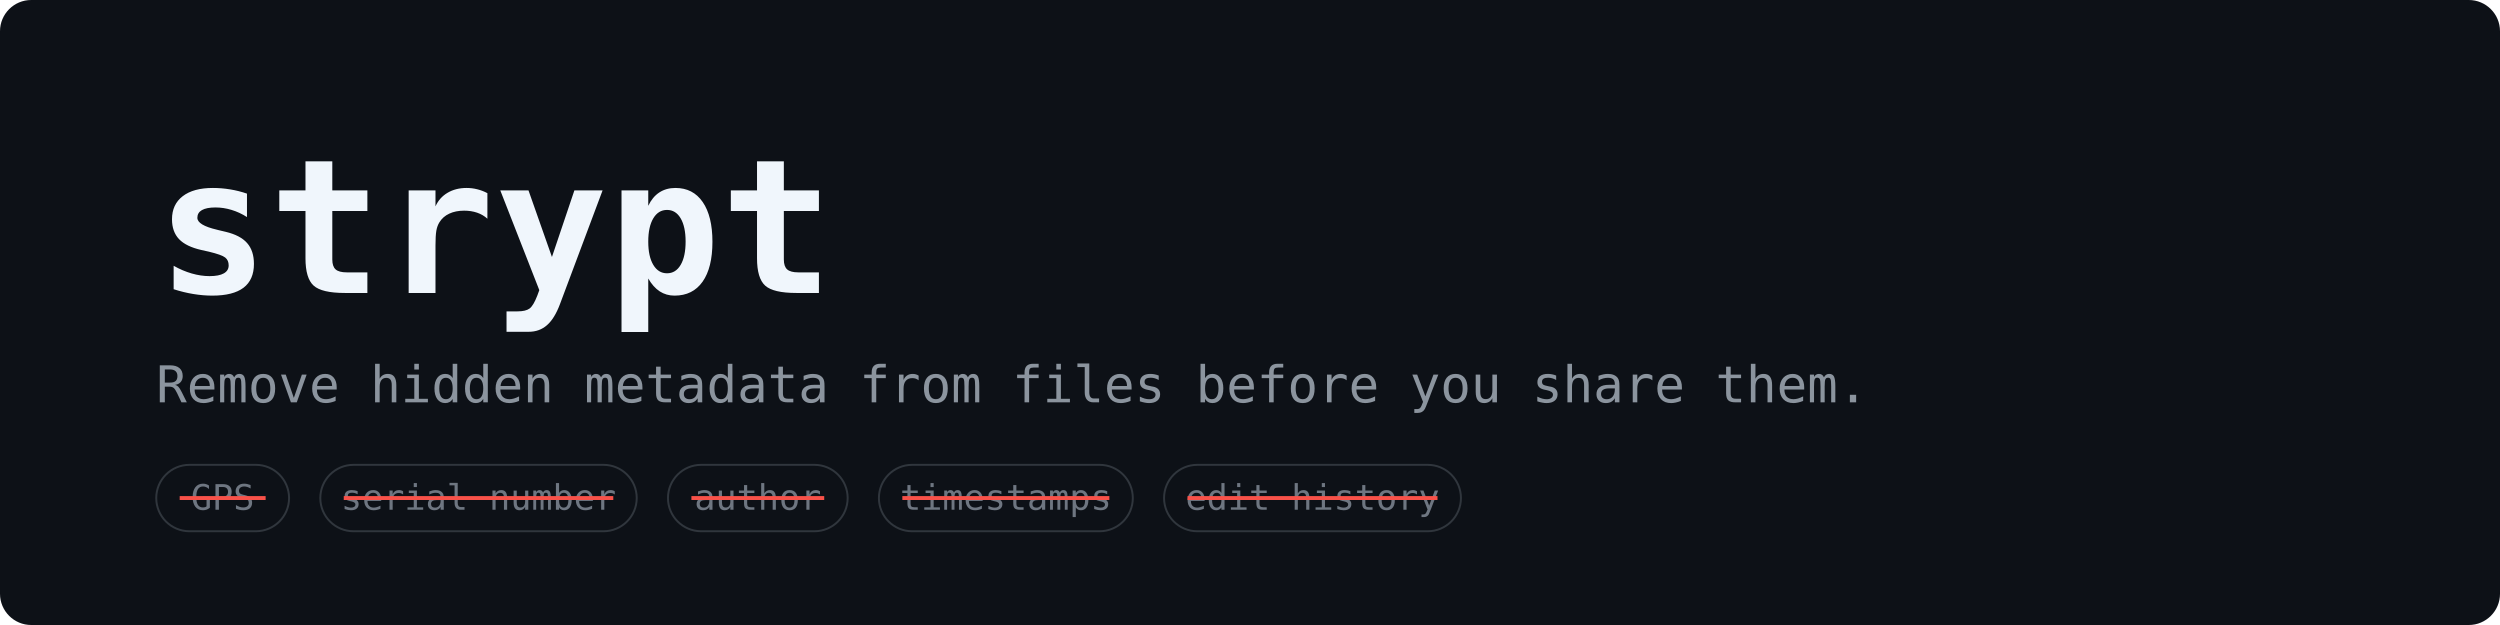
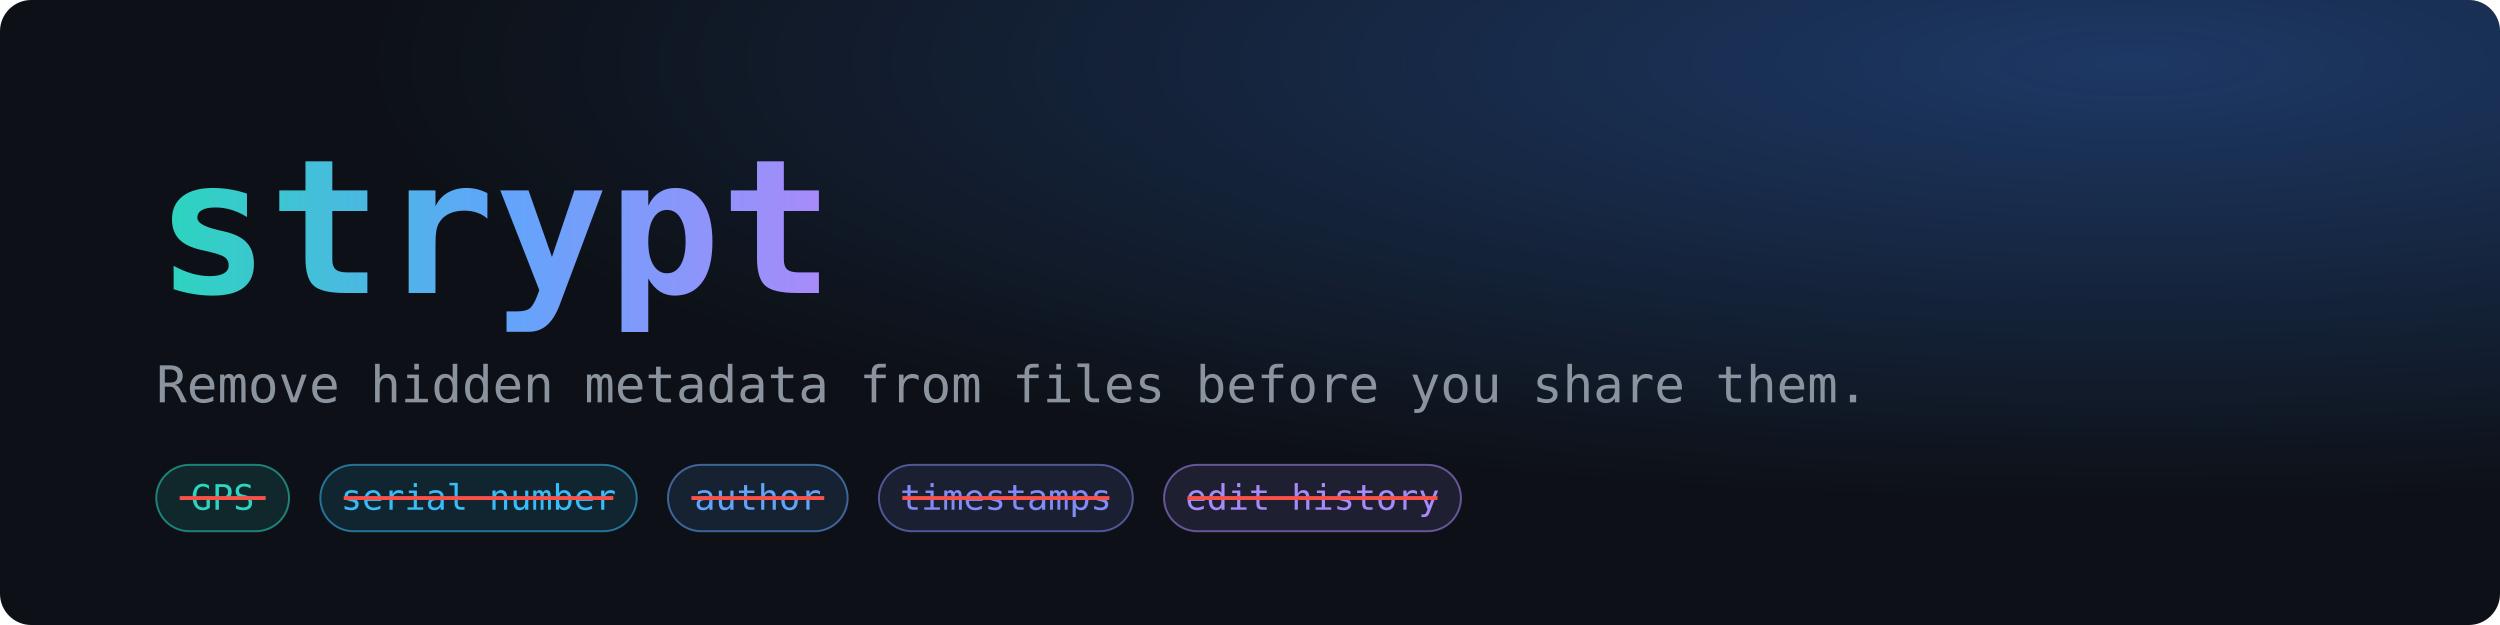
<svg xmlns="http://www.w3.org/2000/svg" width="1280" height="320" viewBox="0 0 1280 320" role="img" aria-labelledby="t">
+   <defs>
+     <linearGradient id="w" x1="0" y1="0" x2="1" y2="0">
+       <stop offset="0" stop-color="#2dd4bf" />
+       <stop offset="0.5" stop-color="#60a5fa" />
+       <stop offset="1" stop-color="#a78bfa" />
+     </linearGradient>
+     <radialGradient id="glow" cx="0.85" cy="0.1" r="0.7">
+       <stop offset="0" stop-color="#3b82f6" stop-opacity="0.35" />
+       <stop offset="1" stop-color="#3b82f6" stop-opacity="0" />
+     </radialGradient>
+   </defs>
  <rect width="1280" height="320" rx="16" fill="#0d1117" />
+   <rect width="1280" height="320" rx="16" fill="url(#glow)" />
  <g font-family="ui-monospace, SFMono-Regular, Menlo, Consolas, 'DejaVu Sans Mono', monospace">
-     <text x="80" y="150" font-size="96" font-weight="700" fill="#f0f6fc">strypt</text>
+     <text x="80" y="150" font-size="96" font-weight="700" fill="url(#w)">strypt</text>
    <text x="80" y="206" font-size="26" fill="#8b949e">Remove hidden metadata from files before you share them.</text>
-     <g font-size="18" fill="#6e7681">
-       <rect x="80" y="238" width="68" height="34" rx="17" fill="none" stroke="#30363d" />
-       <text x="114" y="261" text-anchor="middle">GPS</text>
-       <rect x="164" y="238" width="162" height="34" rx="17" fill="none" stroke="#30363d" />
-       <text x="245" y="261" text-anchor="middle">serial number</text>
-       <rect x="342" y="238" width="92" height="34" rx="17" fill="none" stroke="#30363d" />
-       <text x="388" y="261" text-anchor="middle">author</text>
-       <rect x="450" y="238" width="130" height="34" rx="17" fill="none" stroke="#30363d" />
-       <text x="515" y="261" text-anchor="middle">timestamps</text>
-       <rect x="596" y="238" width="152" height="34" rx="17" fill="none" stroke="#30363d" />
-       <text x="672" y="261" text-anchor="middle">edit history</text>
-       <path d="M92 255H136M176 255H314M354 255H422M462 255H568M608 255H736" stroke="#f85149" stroke-width="2" />
+     <g font-size="18">
+       <rect x="80" y="238" width="68" height="34" rx="17" fill="#2dd4bf" fill-opacity="0.12" stroke="#2dd4bf" stroke-opacity="0.55" />
+       <text x="114" y="261" text-anchor="middle" fill="#2dd4bf">GPS</text>
+       <path d="M92 255H136" stroke="#f85149" stroke-width="2" />
+       <rect x="164" y="238" width="162" height="34" rx="17" fill="#38bdf8" fill-opacity="0.12" stroke="#38bdf8" stroke-opacity="0.55" />
+       <text x="245" y="261" text-anchor="middle" fill="#38bdf8">serial number</text>
+       <path d="M176 255H314" stroke="#f85149" stroke-width="2" />
+       <rect x="342" y="238" width="92" height="34" rx="17" fill="#60a5fa" fill-opacity="0.12" stroke="#60a5fa" stroke-opacity="0.55" />
+       <text x="388" y="261" text-anchor="middle" fill="#60a5fa">author</text>
+       <path d="M354 255H422" stroke="#f85149" stroke-width="2" />
+       <rect x="450" y="238" width="130" height="34" rx="17" fill="#818cf8" fill-opacity="0.12" stroke="#818cf8" stroke-opacity="0.55" />
+       <text x="515" y="261" text-anchor="middle" fill="#818cf8">timestamps</text>
+       <path d="M462 255H568" stroke="#f85149" stroke-width="2" />
+       <rect x="596" y="238" width="152" height="34" rx="17" fill="#a78bfa" fill-opacity="0.12" stroke="#a78bfa" stroke-opacity="0.55" />
+       <text x="672" y="261" text-anchor="middle" fill="#a78bfa">edit history</text>
+       <path d="M608 255H736" stroke="#f85149" stroke-width="2" />
    </g>
  </g>
</svg>
